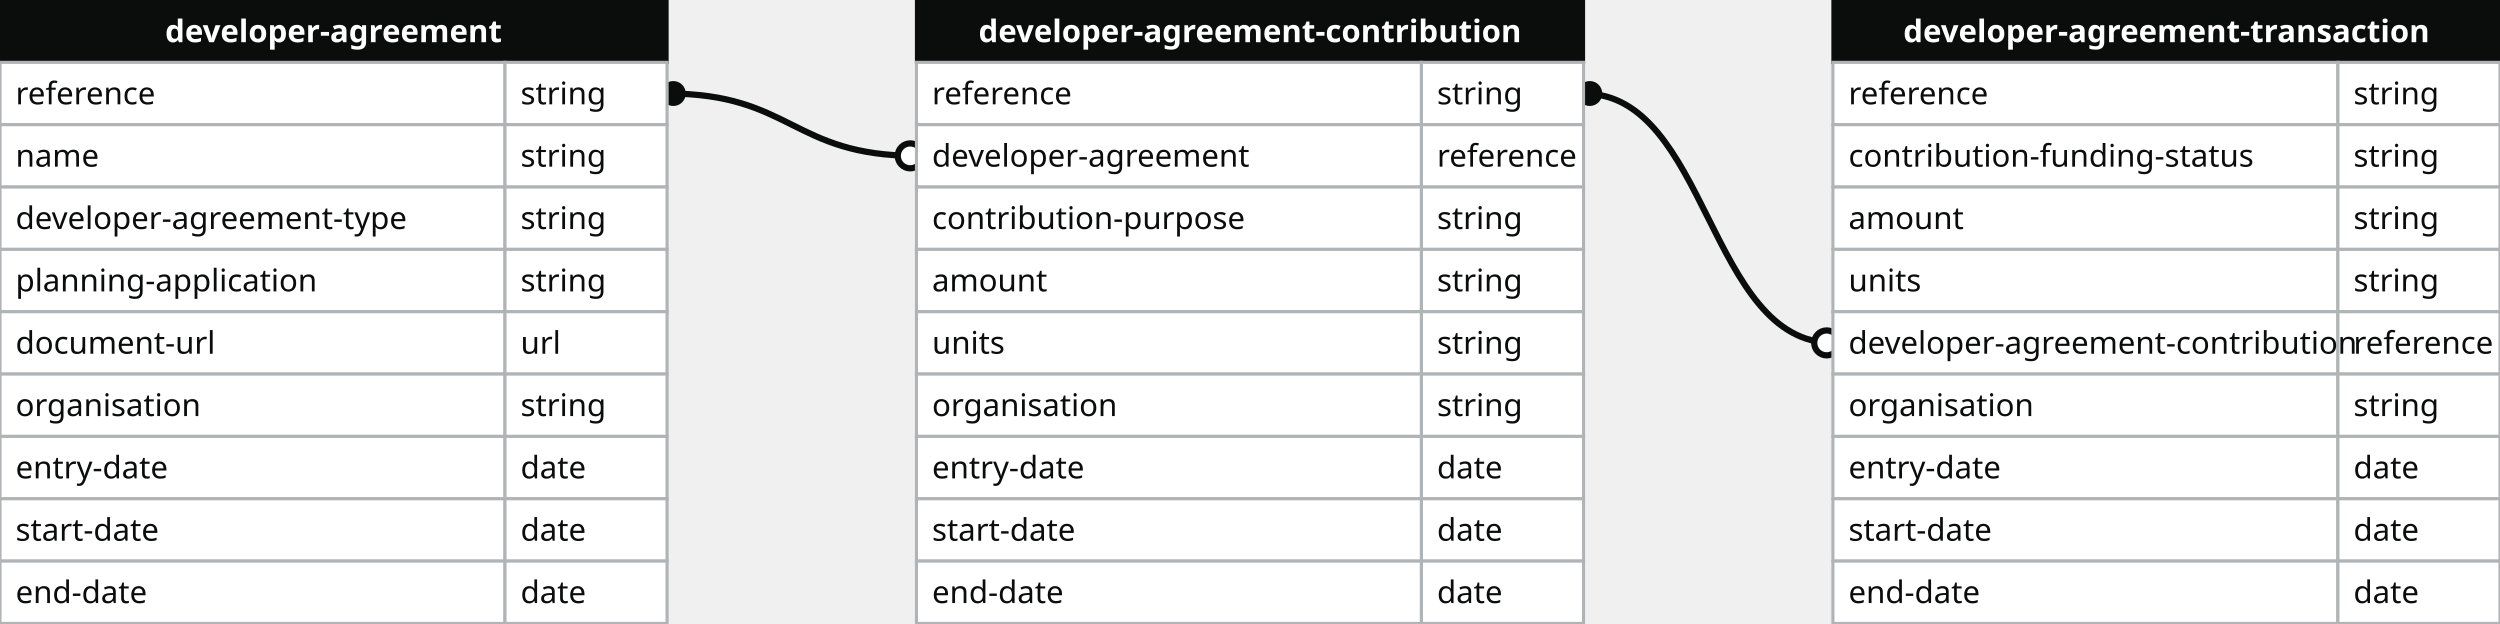
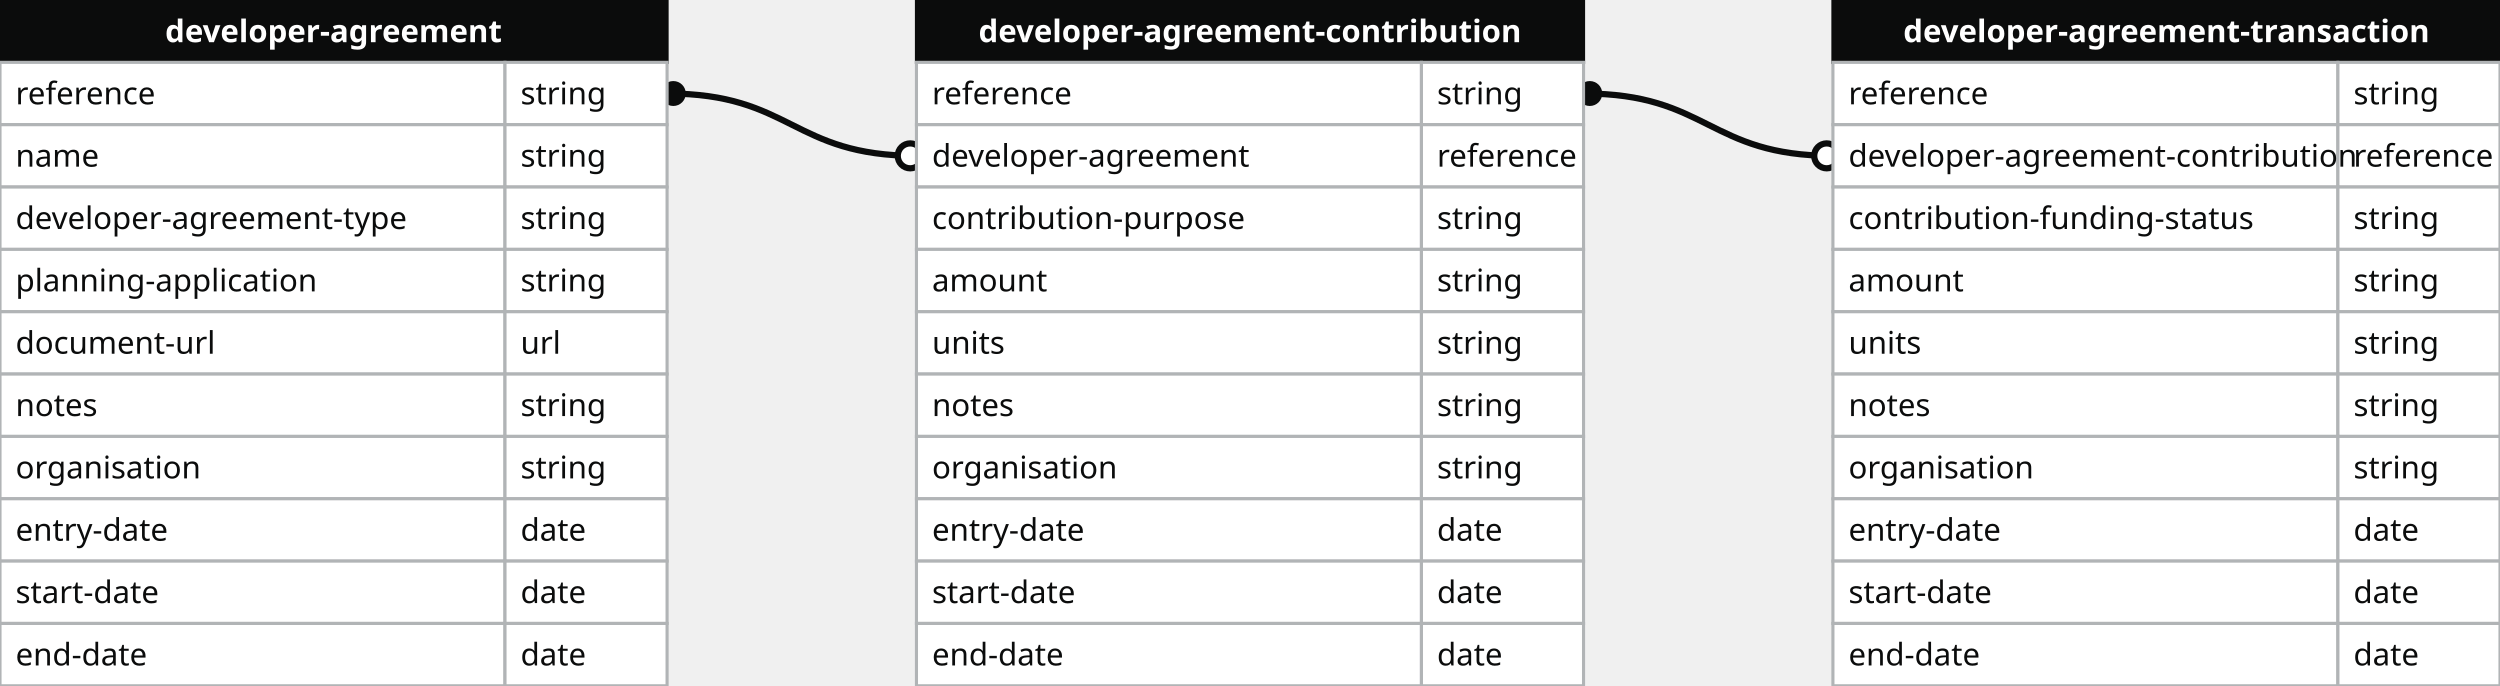
- <svg xmlns="http://www.w3.org/2000/svg" width="802" height="200">
+ <svg xmlns="http://www.w3.org/2000/svg" width="802" height="220">
  <defs>
    <style>
text{font-family:sans-serif; font-size:10px; dominant-baseline:middle;}
text.name{fill:#fff;font-weight:700;text-anchor:middle}
rect.name{fill:#0b0c0c; stroke:#0b0c0c;}
rect{fill:#fff;stroke:#b1b4b6;}
text.field{fill:#0b0c0c;}
text.datatype{fill:#0b0c0c;}
.line{stroke:#0b0c0c;}
</style>
    <marker id="start-dot" markerWidth="6" markerHeight="6" refX="4" refY="3" markerUnits="strokeWidth">
      <circle cx="3" cy="3" r="2" fill="#fff" stroke="#0b0c0c" />
    </marker>
    <marker id="end-dot" markerWidth="6" markerHeight="6" refX="2" refY="3" markerUnits="strokeWidth">
      <circle cx="3" cy="3" r="2" fill="#0b0c0c" />
    </marker>
  </defs>
  <path class="line" fill="none" stroke-width="2" marker-start="url(#start-dot)" marker-end="url(#end-dot)" d="M 294 50 C 254.0 50 254.0 30 214 30" />
-   <path class="line" fill="none" stroke-width="2" marker-start="url(#start-dot)" marker-end="url(#end-dot)" d="M 588 110 C 548.0 110 548.0 30 508 30" />
+   <path class="line" fill="none" stroke-width="2" marker-start="url(#start-dot)" marker-end="url(#end-dot)" d="M 588 50 C 548.0 50 548.0 30 508 30" />
  <g>
    <rect x="0" y="0" width="214" height="20" class="name" />
    <text x="107" y="10" class="name">developer-agreement</text>
    <rect x="0" y="20" width="162" height="20" class="field" />
    <rect x="162" y="20" width="52" height="20" class="datatype" />
    <text x="5" y="30" class="field">reference</text>
    <text x="167" y="30" class="datatype">string</text>
    <rect x="0" y="40" width="162" height="20" class="field" />
    <rect x="162" y="40" width="52" height="20" class="datatype" />
    <text x="5" y="50" class="field">name</text>
    <text x="167" y="50" class="datatype">string</text>
    <rect x="0" y="60" width="162" height="20" class="field" />
    <rect x="162" y="60" width="52" height="20" class="datatype" />
    <text x="5" y="70" class="field">developer-agreement-type</text>
    <text x="167" y="70" class="datatype">string</text>
    <rect x="0" y="80" width="162" height="20" class="field" />
    <rect x="162" y="80" width="52" height="20" class="datatype" />
    <text x="5" y="90" class="field">planning-application</text>
    <text x="167" y="90" class="datatype">string</text>
    <rect x="0" y="100" width="162" height="20" class="field" />
    <rect x="162" y="100" width="52" height="20" class="datatype" />
    <text x="5" y="110" class="field">document-url</text>
    <text x="167" y="110" class="datatype">url</text>
    <rect x="0" y="120" width="162" height="20" class="field" />
    <rect x="162" y="120" width="52" height="20" class="datatype" />
-     <text x="5" y="130" class="field">organisation</text>
+     <text x="5" y="130" class="field">notes</text>
    <text x="167" y="130" class="datatype">string</text>
    <rect x="0" y="140" width="162" height="20" class="field" />
    <rect x="162" y="140" width="52" height="20" class="datatype" />
-     <text x="5" y="150" class="field">entry-date</text>
-     <text x="167" y="150" class="datatype">date</text>
+     <text x="5" y="150" class="field">organisation</text>
+     <text x="167" y="150" class="datatype">string</text>
    <rect x="0" y="160" width="162" height="20" class="field" />
    <rect x="162" y="160" width="52" height="20" class="datatype" />
-     <text x="5" y="170" class="field">start-date</text>
+     <text x="5" y="170" class="field">entry-date</text>
    <text x="167" y="170" class="datatype">date</text>
    <rect x="0" y="180" width="162" height="20" class="field" />
    <rect x="162" y="180" width="52" height="20" class="datatype" />
-     <text x="5" y="190" class="field">end-date</text>
+     <text x="5" y="190" class="field">start-date</text>
    <text x="167" y="190" class="datatype">date</text>
+     <rect x="0" y="200" width="162" height="20" class="field" />
+     <rect x="162" y="200" width="52" height="20" class="datatype" />
+     <text x="5" y="210" class="field">end-date</text>
+     <text x="167" y="210" class="datatype">date</text>
  </g>
  <g>
    <rect x="294" y="0" width="214" height="20" class="name" />
    <text x="401" y="10" class="name">developer-agreement-contribution</text>
    <rect x="294" y="20" width="162" height="20" class="field" />
    <rect x="456" y="20" width="52" height="20" class="datatype" />
    <text x="299" y="30" class="field">reference</text>
    <text x="461" y="30" class="datatype">string</text>
    <rect x="294" y="40" width="162" height="20" class="field" />
    <rect x="456" y="40" width="52" height="20" class="datatype" />
    <text x="299" y="50" class="field">developer-agreement</text>
    <text x="461" y="50" class="datatype">reference</text>
    <rect x="294" y="60" width="162" height="20" class="field" />
    <rect x="456" y="60" width="52" height="20" class="datatype" />
    <text x="299" y="70" class="field">contribution-purpose</text>
    <text x="461" y="70" class="datatype">string</text>
    <rect x="294" y="80" width="162" height="20" class="field" />
    <rect x="456" y="80" width="52" height="20" class="datatype" />
    <text x="299" y="90" class="field">amount</text>
    <text x="461" y="90" class="datatype">string</text>
    <rect x="294" y="100" width="162" height="20" class="field" />
    <rect x="456" y="100" width="52" height="20" class="datatype" />
    <text x="299" y="110" class="field">units</text>
    <text x="461" y="110" class="datatype">string</text>
    <rect x="294" y="120" width="162" height="20" class="field" />
    <rect x="456" y="120" width="52" height="20" class="datatype" />
-     <text x="299" y="130" class="field">organisation</text>
+     <text x="299" y="130" class="field">notes</text>
    <text x="461" y="130" class="datatype">string</text>
    <rect x="294" y="140" width="162" height="20" class="field" />
    <rect x="456" y="140" width="52" height="20" class="datatype" />
-     <text x="299" y="150" class="field">entry-date</text>
-     <text x="461" y="150" class="datatype">date</text>
+     <text x="299" y="150" class="field">organisation</text>
+     <text x="461" y="150" class="datatype">string</text>
    <rect x="294" y="160" width="162" height="20" class="field" />
    <rect x="456" y="160" width="52" height="20" class="datatype" />
-     <text x="299" y="170" class="field">start-date</text>
+     <text x="299" y="170" class="field">entry-date</text>
    <text x="461" y="170" class="datatype">date</text>
    <rect x="294" y="180" width="162" height="20" class="field" />
    <rect x="456" y="180" width="52" height="20" class="datatype" />
-     <text x="299" y="190" class="field">end-date</text>
+     <text x="299" y="190" class="field">start-date</text>
    <text x="461" y="190" class="datatype">date</text>
+     <rect x="294" y="200" width="162" height="20" class="field" />
+     <rect x="456" y="200" width="52" height="20" class="datatype" />
+     <text x="299" y="210" class="field">end-date</text>
+     <text x="461" y="210" class="datatype">date</text>
  </g>
  <g>
    <rect x="588" y="0" width="214" height="20" class="name" />
    <text x="695" y="10" class="name">developer-agreement-transaction</text>
    <rect x="588" y="20" width="162" height="20" class="field" />
    <rect x="750" y="20" width="52" height="20" class="datatype" />
    <text x="593" y="30" class="field">reference</text>
    <text x="755" y="30" class="datatype">string</text>
    <rect x="588" y="40" width="162" height="20" class="field" />
    <rect x="750" y="40" width="52" height="20" class="datatype" />
-     <text x="593" y="50" class="field">contribution-funding-status</text>
-     <text x="755" y="50" class="datatype">string</text>
+     <text x="593" y="50" class="field">developer-agreement-contribution</text>
+     <text x="755" y="50" class="datatype">reference</text>
    <rect x="588" y="60" width="162" height="20" class="field" />
    <rect x="750" y="60" width="52" height="20" class="datatype" />
-     <text x="593" y="70" class="field">amount</text>
+     <text x="593" y="70" class="field">contribution-funding-status</text>
    <text x="755" y="70" class="datatype">string</text>
    <rect x="588" y="80" width="162" height="20" class="field" />
    <rect x="750" y="80" width="52" height="20" class="datatype" />
-     <text x="593" y="90" class="field">units</text>
+     <text x="593" y="90" class="field">amount</text>
    <text x="755" y="90" class="datatype">string</text>
    <rect x="588" y="100" width="162" height="20" class="field" />
    <rect x="750" y="100" width="52" height="20" class="datatype" />
-     <text x="593" y="110" class="field">developer-agreement-contribution</text>
-     <text x="755" y="110" class="datatype">reference</text>
+     <text x="593" y="110" class="field">units</text>
+     <text x="755" y="110" class="datatype">string</text>
    <rect x="588" y="120" width="162" height="20" class="field" />
    <rect x="750" y="120" width="52" height="20" class="datatype" />
-     <text x="593" y="130" class="field">organisation</text>
+     <text x="593" y="130" class="field">notes</text>
    <text x="755" y="130" class="datatype">string</text>
    <rect x="588" y="140" width="162" height="20" class="field" />
    <rect x="750" y="140" width="52" height="20" class="datatype" />
-     <text x="593" y="150" class="field">entry-date</text>
-     <text x="755" y="150" class="datatype">date</text>
+     <text x="593" y="150" class="field">organisation</text>
+     <text x="755" y="150" class="datatype">string</text>
    <rect x="588" y="160" width="162" height="20" class="field" />
    <rect x="750" y="160" width="52" height="20" class="datatype" />
-     <text x="593" y="170" class="field">start-date</text>
+     <text x="593" y="170" class="field">entry-date</text>
    <text x="755" y="170" class="datatype">date</text>
    <rect x="588" y="180" width="162" height="20" class="field" />
    <rect x="750" y="180" width="52" height="20" class="datatype" />
-     <text x="593" y="190" class="field">end-date</text>
+     <text x="593" y="190" class="field">start-date</text>
    <text x="755" y="190" class="datatype">date</text>
+     <rect x="588" y="200" width="162" height="20" class="field" />
+     <rect x="750" y="200" width="52" height="20" class="datatype" />
+     <text x="593" y="210" class="field">end-date</text>
+     <text x="755" y="210" class="datatype">date</text>
  </g>
</svg>
